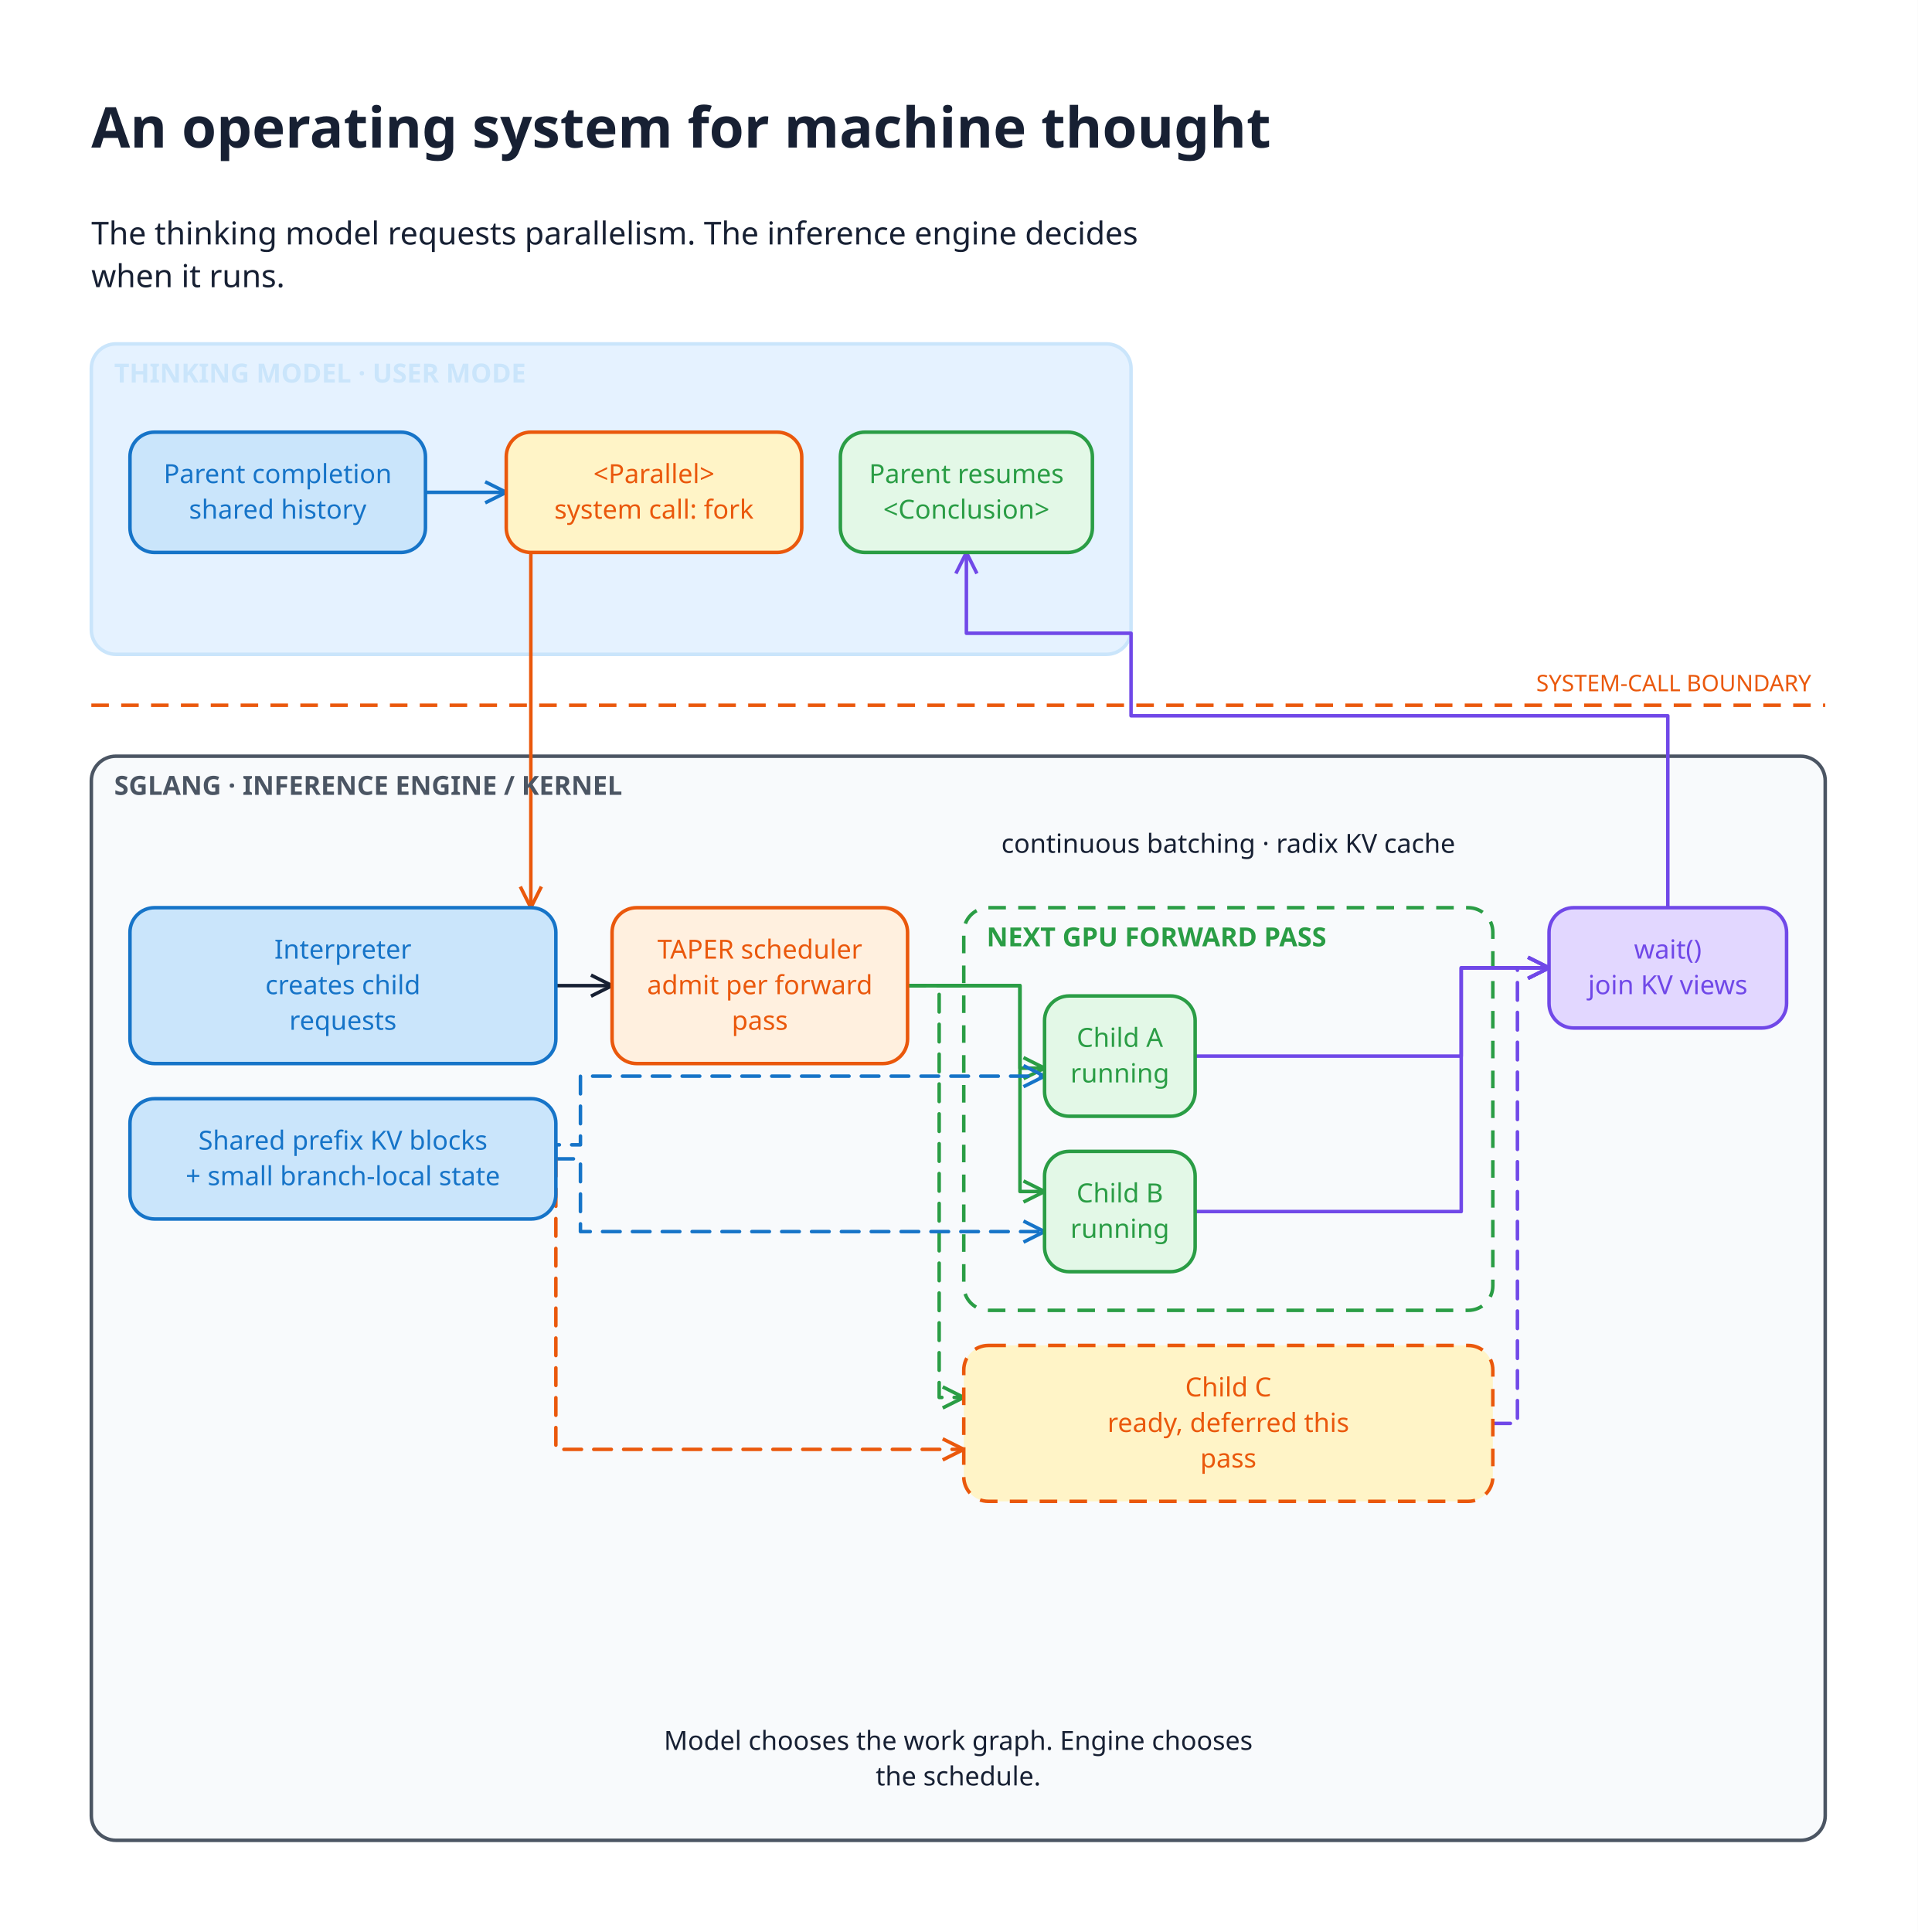
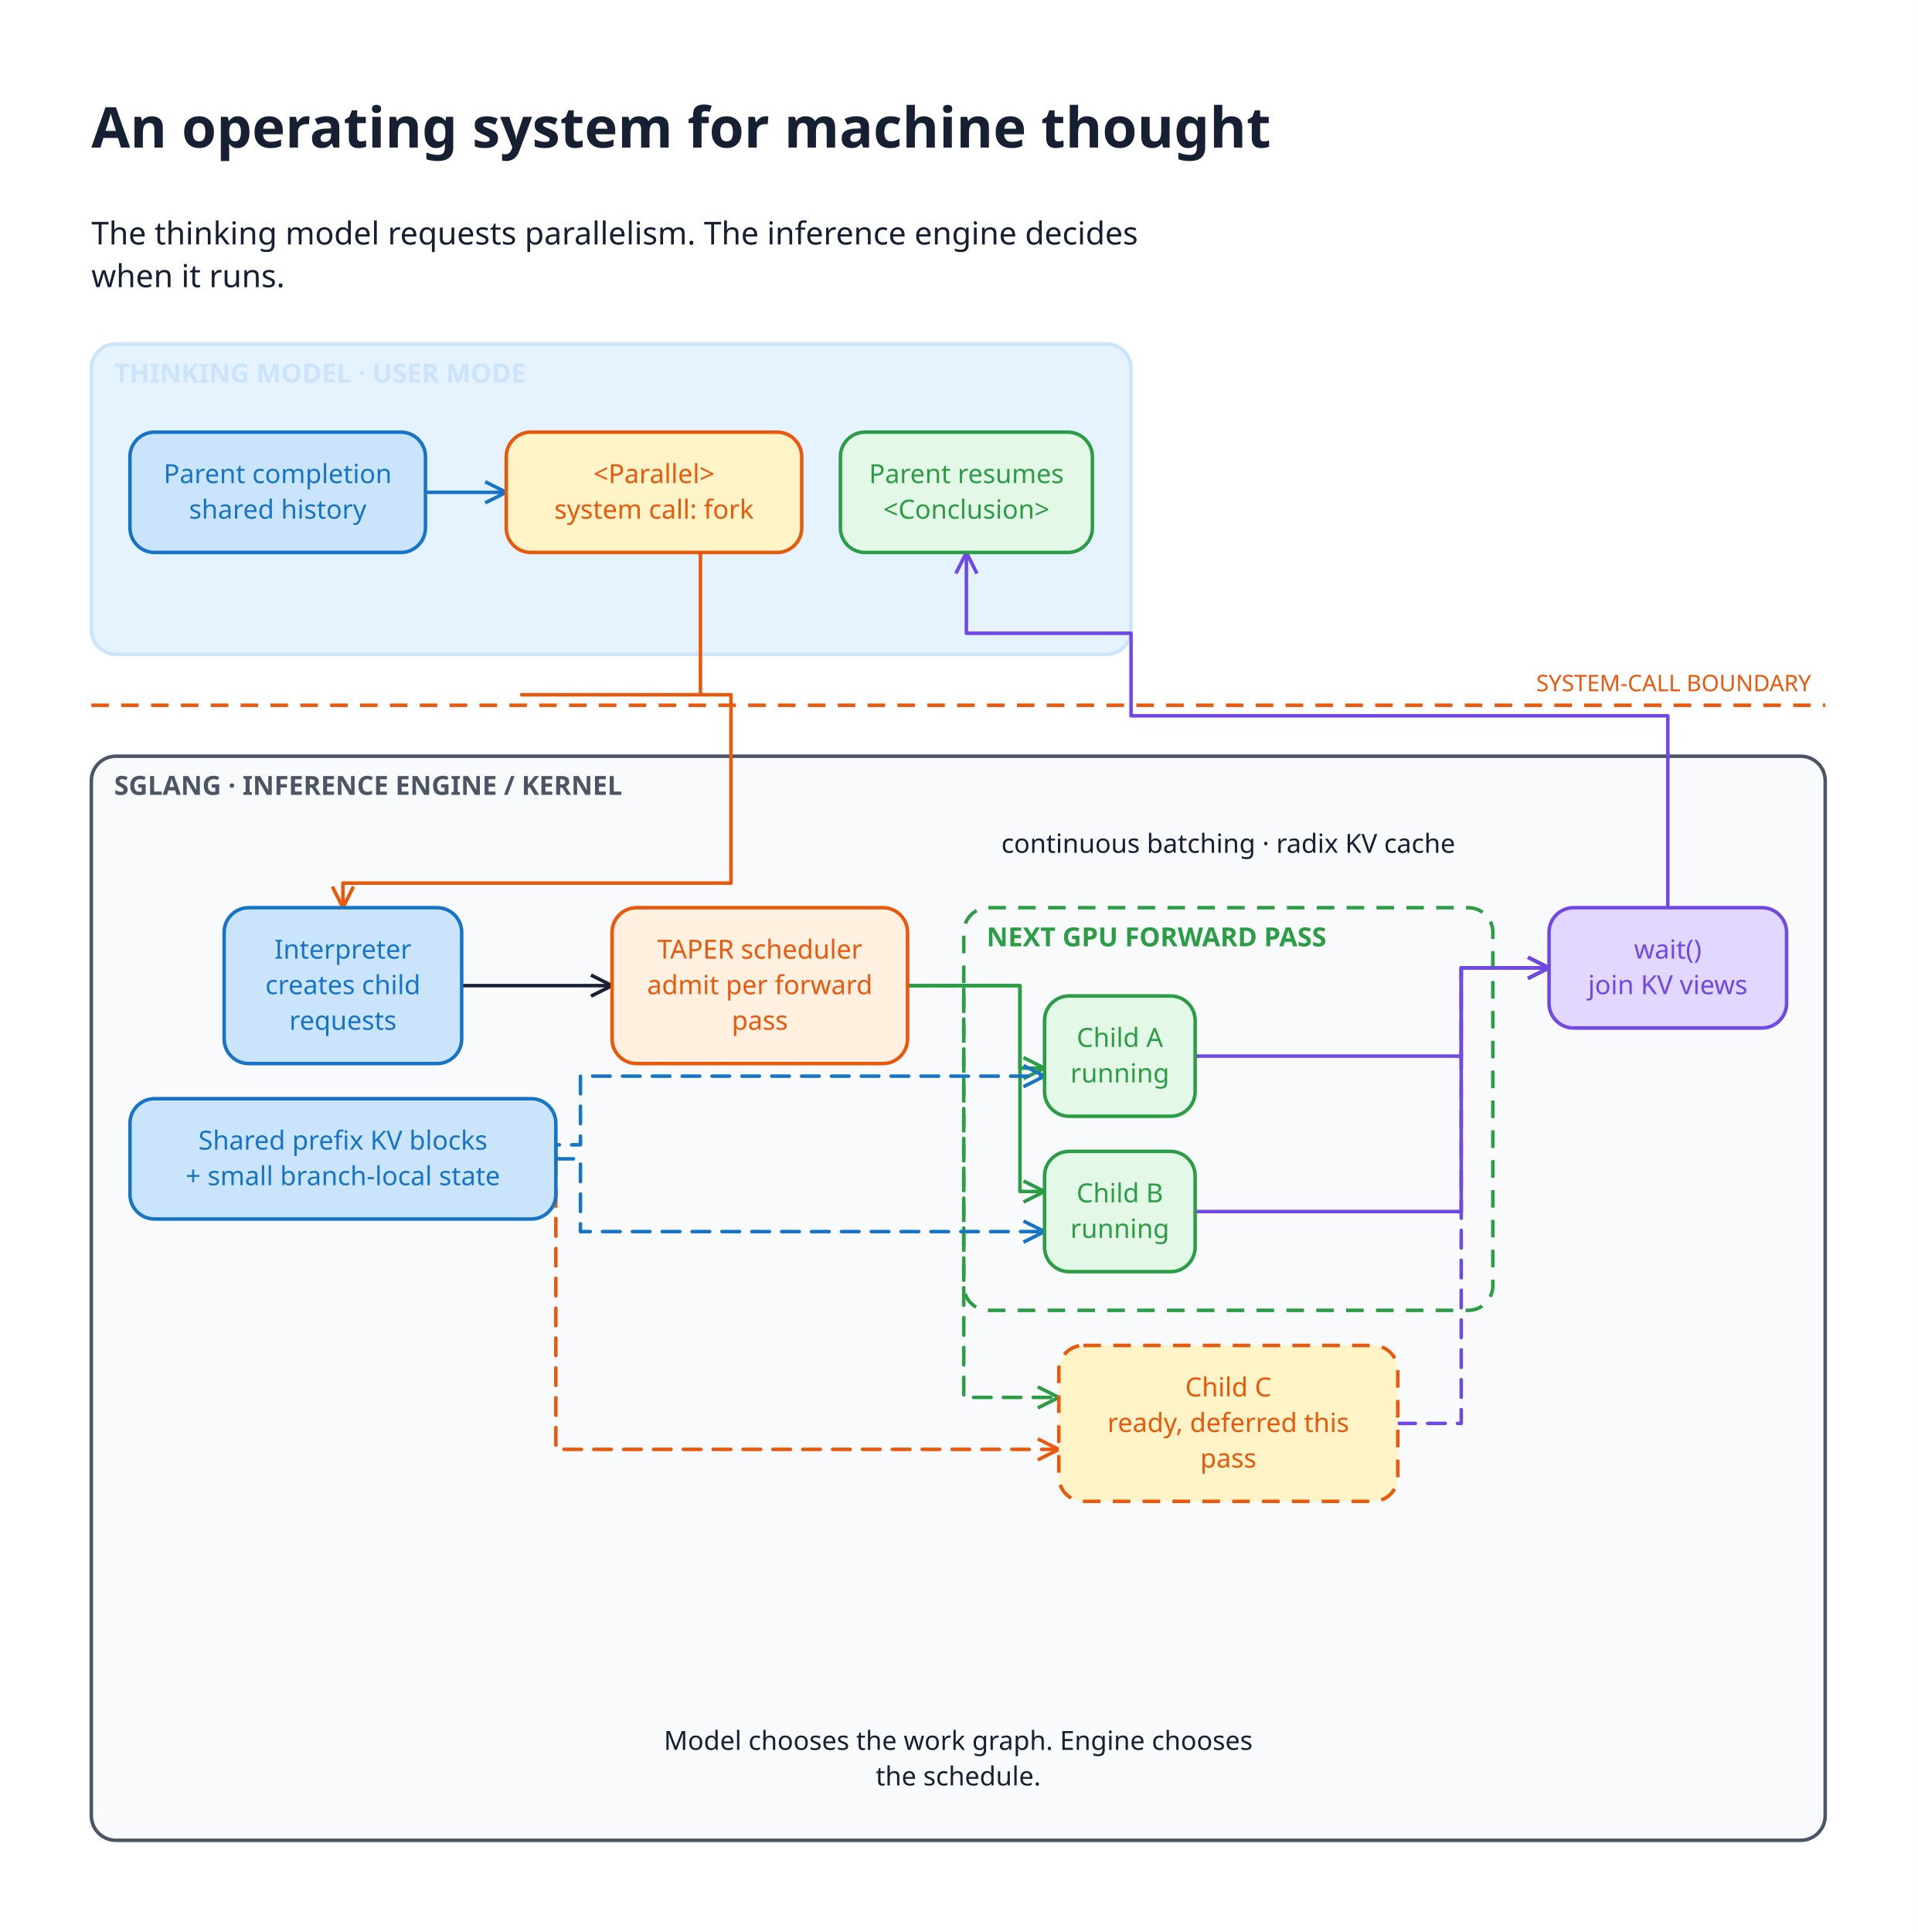
<svg xmlns="http://www.w3.org/2000/svg" width="1092" height="1100" viewBox="0 0 1092 1100" role="img" aria-label="machine-thought-os">
  <rect width="100%" height="100%" fill="#ffffff" />
  <g id="boundaries">
    <rect x="52" y="195.8" width="592" height="176.75" rx="14" fill="#e5f2ff" stroke="#cae5fb" stroke-width="2" />
    <rect x="52" y="430.55" width="987.25" height="617.25" rx="14" fill="#f8fafc" stroke="#4b5563" stroke-width="2" />
    <rect x="548.75" y="516.8" width="301.25" height="229.25" rx="14" fill="#f8fafc" stroke="#2a9d45" stroke-width="2" stroke-dasharray="10 7" />
  </g>
  <g id="corridor-dividers">
    <path d="M 52 401.55 L 1039.25 401.55" fill="none" stroke="#ea580c" stroke-width="2" stroke-dasharray="10 7" />
    <text x="1031.25" y="393.55" text-anchor="end" font-family="ui-rounded, sans-serif" font-size="13" fill="#ea580c">SYSTEM-CALL BOUNDARY</text>
  </g>
  <g id="lines">
    <g data-line="$line-1">
      <polyline points="242.25,280.3 288.25,280.3" fill="none" stroke="#1674c8" stroke-width="2" stroke-linejoin="round" stroke-linecap="round" />
      <path d="M 276.25 286.3 L 288.25 280.3 L 276.25 274.3" fill="none" stroke="#1674c8" stroke-width="2" stroke-linejoin="round" />
    </g>
    <g data-line="$line-2">
-       <polyline points="316.5,561.175 348.5,561.175" fill="none" stroke="#172033" stroke-width="2" stroke-linejoin="round" stroke-linecap="round" />
+       <polyline points="262.875,561.175 348.5,561.175" fill="none" stroke="#172033" stroke-width="2" stroke-linejoin="round" stroke-linecap="round" />
      <path d="M 336.5 567.175 L 348.5 561.175 L 336.5 555.175" fill="none" stroke="#172033" stroke-width="2" stroke-linejoin="round" />
    </g>
    <g data-line="schedule-child-a">
      <polyline points="516.75,561.175 548.75,561.175 580.75,561.175 580.75,608.15 594.75,608.15" fill="none" stroke="#2a9d45" stroke-width="2" stroke-linejoin="round" stroke-linecap="round" />
      <path d="M 582.75 614.15 L 594.75 608.15 L 582.75 602.15" fill="none" stroke="#2a9d45" stroke-width="2" stroke-linejoin="round" />
    </g>
    <g data-line="schedule-child-b">
      <polyline points="516.75,561.175 548.75,561.175 580.75,561.175 580.75,678.383 594.75,678.383" fill="none" stroke="#2a9d45" stroke-width="2" stroke-linejoin="round" stroke-linecap="round" />
      <path d="M 582.75 684.383 L 594.75 678.383 L 582.75 672.383" fill="none" stroke="#2a9d45" stroke-width="2" stroke-linejoin="round" />
    </g>
    <g data-line="schedule-child-c">
-       <polyline points="516.75,561.175 548.75,561.175 534.75,561.175 534.75,795.633 548.75,795.633" fill="none" stroke="#2a9d45" stroke-width="2" stroke-linejoin="round" stroke-linecap="round" stroke-dasharray="10 7" />
-       <path d="M 536.75 801.633 L 548.75 795.633 L 536.75 789.633" fill="none" stroke="#2a9d45" stroke-width="2" stroke-linejoin="round" />
+       <polyline points="516.75,561.175 548.75,561.175 548.75,795.633 602.875,795.633" fill="none" stroke="#2a9d45" stroke-width="2" stroke-linejoin="round" stroke-linecap="round" stroke-dasharray="10 7" />
+       <path d="M 590.875 801.633 L 602.875 795.633 L 590.875 789.633" fill="none" stroke="#2a9d45" stroke-width="2" stroke-linejoin="round" />
    </g>
    <g data-line="state-child-a">
      <polyline points="316.5,659.8 316.5,651.8 330.5,651.8 330.5,612.717 594.75,612.717" fill="none" stroke="#1674c8" stroke-width="2" stroke-linejoin="round" stroke-linecap="round" stroke-dasharray="10 7" />
      <path d="M 582.75 618.717 L 594.75 612.717 L 582.75 606.717" fill="none" stroke="#1674c8" stroke-width="2" stroke-linejoin="round" />
    </g>
    <g data-line="state-child-b">
      <polyline points="316.5,659.8 330.5,659.8 330.5,701.217 594.75,701.217" fill="none" stroke="#1674c8" stroke-width="2" stroke-linejoin="round" stroke-linecap="round" stroke-dasharray="10 7" />
      <path d="M 582.75 707.217 L 594.75 701.217 L 582.75 695.217" fill="none" stroke="#1674c8" stroke-width="2" stroke-linejoin="round" />
    </g>
    <g data-line="state-child-c">
-       <polyline points="316.5,659.8 316.5,667.8 316.5,825.217 548.75,825.217" fill="none" stroke="#ea580c" stroke-width="2" stroke-linejoin="round" stroke-linecap="round" stroke-dasharray="10 7" />
-       <path d="M 536.75 831.217 L 548.75 825.217 L 536.75 819.217" fill="none" stroke="#ea580c" stroke-width="2" stroke-linejoin="round" />
+       <polyline points="316.5,659.8 316.5,667.8 316.5,825.217 602.875,825.217" fill="none" stroke="#ea580c" stroke-width="2" stroke-linejoin="round" stroke-linecap="round" stroke-dasharray="10 7" />
+       <path d="M 590.875 831.217 L 602.875 825.217 L 590.875 819.217" fill="none" stroke="#ea580c" stroke-width="2" stroke-linejoin="round" />
    </g>
    <g data-line="join-child-a">
      <polyline points="680.5,601.3 832,601.3 832,551.05 882,551.05" fill="none" stroke="#7048e8" stroke-width="2" stroke-linejoin="round" stroke-linecap="round" />
      <path d="M 870 557.05 L 882 551.05 L 870 545.05" fill="none" stroke="#7048e8" stroke-width="2" stroke-linejoin="round" />
    </g>
    <g data-line="join-child-b">
      <polyline points="680.5,689.8 832,689.8 832,551.05 882,551.05" fill="none" stroke="#7048e8" stroke-width="2" stroke-linejoin="round" stroke-linecap="round" />
      <path d="M 870 557.05 L 882 551.05 L 870 545.05" fill="none" stroke="#7048e8" stroke-width="2" stroke-linejoin="round" />
    </g>
    <g data-line="join-child-c">
-       <polyline points="850,810.425 864,810.425 864,551.05 832,551.05 882,551.05" fill="none" stroke="#7048e8" stroke-width="2" stroke-linejoin="round" stroke-linecap="round" stroke-dasharray="10 7" />
+       <polyline points="795.875,810.425 832,810.425 832,551.05 882,551.05" fill="none" stroke="#7048e8" stroke-width="2" stroke-linejoin="round" stroke-linecap="round" stroke-dasharray="10 7" />
      <path d="M 870 557.05 L 882 551.05 L 870 545.05" fill="none" stroke="#7048e8" stroke-width="2" stroke-linejoin="round" />
    </g>
    <g data-line="fork-system-call">
-       <polyline points="302.25,314.55 302.25,516.8" fill="none" stroke="#ea580c" stroke-width="2" stroke-linejoin="round" stroke-linecap="round" />
-       <path d="M 296.25 504.8 L 302.25 516.8 L 308.25 504.8" fill="none" stroke="#ea580c" stroke-width="2" stroke-linejoin="round" />
+       <polyline points="398.814,314.55 398.814,395.55 297.032,395.55 416.2,395.55 416.2,502.8 195.25,502.8 195.25,516.8" fill="none" stroke="#ea580c" stroke-width="2" stroke-linejoin="round" stroke-linecap="round" />
+       <path d="M 189.25 504.8 L 195.25 516.8 L 201.25 504.8" fill="none" stroke="#ea580c" stroke-width="2" stroke-linejoin="round" />
    </g>
    <g data-line="resume-parent">
      <polyline points="949.625,516.8 949.625,407.55 644,407.55 644,360.55 550.25,360.55 550.25,314.55" fill="none" stroke="#7048e8" stroke-width="2" stroke-linejoin="round" stroke-linecap="round" />
      <path d="M 556.25 326.55 L 550.25 314.55 L 544.25 326.55" fill="none" stroke="#7048e8" stroke-width="2" stroke-linejoin="round" />
    </g>
  </g>
  <g id="objects">
    <rect x="74" y="246.05" width="168.25" height="68.5" rx="14" fill="#cae5fb" stroke="#1674c8" stroke-width="2" />
    <rect x="288.25" y="246.05" width="168.25" height="68.5" rx="14" fill="#fff4c7" stroke="#ea580c" stroke-width="2" />
    <rect x="478.5" y="246.05" width="143.5" height="68.5" rx="14" fill="#e3f8e7" stroke="#2a9d45" stroke-width="2" />
-     <rect x="74" y="516.8" width="242.5" height="88.75" rx="14" fill="#cae5fb" stroke="#1674c8" stroke-width="2" />
+     <rect x="127.625" y="516.8" width="135.25" height="88.75" rx="14" fill="#cae5fb" stroke="#1674c8" stroke-width="2" />
    <rect x="348.5" y="516.8" width="168.25" height="88.75" rx="14" fill="#fff0df" stroke="#ea580c" stroke-width="2" />
    <rect x="594.75" y="567.05" width="85.75" height="68.5" rx="14" fill="#e3f8e7" stroke="#2a9d45" stroke-width="2" />
    <rect x="594.75" y="655.55" width="85.75" height="68.5" rx="14" fill="#e3f8e7" stroke="#2a9d45" stroke-width="2" />
-     <rect x="548.75" y="766.05" width="301.25" height="88.75" rx="14" fill="#fff4c7" stroke="#ea580c" stroke-width="2" stroke-dasharray="10 7" />
+     <rect x="602.875" y="766.05" width="193" height="88.75" rx="14" fill="#fff4c7" stroke="#ea580c" stroke-width="2" stroke-dasharray="10 7" />
    <rect x="882" y="516.8" width="135.25" height="68.5" rx="14" fill="#e2d7ff" stroke="#7048e8" stroke-width="2" />
    <rect x="74" y="625.55" width="242.5" height="68.5" rx="14" fill="#cae5fb" stroke="#1674c8" stroke-width="2" />
  </g>
  <g id="ports" />
  <g id="text">
    <text x="52" y="84" text-anchor="start" fill="#172033" font-family="ui-rounded, 'Comic Sans MS', sans-serif" font-size="32" font-weight="700">An operating system for machine thought</text>
    <text x="52" y="139.2" text-anchor="start" fill="#172033" font-family="ui-rounded, 'Comic Sans MS', sans-serif" font-size="18" font-weight="450">The thinking model requests parallelism. The inference engine decides</text>
    <text x="52" y="163.5" text-anchor="start" fill="#172033" font-family="ui-rounded, 'Comic Sans MS', sans-serif" font-size="18" font-weight="450">when it runs.</text>
    <text x="65" y="217.8" text-anchor="start" fill="#cae5fb" font-family="ui-rounded, 'Comic Sans MS', sans-serif" font-size="15" font-weight="700">THINKING MODEL · USER MODE</text>
    <text x="158.125" y="275.05" text-anchor="middle" fill="#1674c8" font-family="ui-rounded, 'Comic Sans MS', sans-serif" font-size="15" font-weight="450">Parent completion</text>
    <text x="158.125" y="295.3" text-anchor="middle" fill="#1674c8" font-family="ui-rounded, 'Comic Sans MS', sans-serif" font-size="15" font-weight="450">shared history</text>
    <text x="372.375" y="275.05" text-anchor="middle" fill="#ea580c" font-family="ui-rounded, 'Comic Sans MS', sans-serif" font-size="15" font-weight="450">&lt;Parallel&gt;</text>
    <text x="372.375" y="295.3" text-anchor="middle" fill="#ea580c" font-family="ui-rounded, 'Comic Sans MS', sans-serif" font-size="15" font-weight="450">system call: fork</text>
    <text x="550.25" y="275.05" text-anchor="middle" fill="#2a9d45" font-family="ui-rounded, 'Comic Sans MS', sans-serif" font-size="15" font-weight="450">Parent resumes</text>
    <text x="550.25" y="295.3" text-anchor="middle" fill="#2a9d45" font-family="ui-rounded, 'Comic Sans MS', sans-serif" font-size="15" font-weight="450">&lt;Conclusion&gt;</text>
    <text x="65" y="452.55" text-anchor="start" fill="#4b5563" font-family="ui-rounded, 'Comic Sans MS', sans-serif" font-size="15" font-weight="700">SGLANG · INFERENCE ENGINE / KERNEL</text>
    <text x="195.25" y="545.8" text-anchor="middle" fill="#1674c8" font-family="ui-rounded, 'Comic Sans MS', sans-serif" font-size="15" font-weight="450">Interpreter</text>
    <text x="195.25" y="566.05" text-anchor="middle" fill="#1674c8" font-family="ui-rounded, 'Comic Sans MS', sans-serif" font-size="15" font-weight="450">creates child</text>
    <text x="195.25" y="586.3" text-anchor="middle" fill="#1674c8" font-family="ui-rounded, 'Comic Sans MS', sans-serif" font-size="15" font-weight="450">requests</text>
    <text x="432.625" y="545.8" text-anchor="middle" fill="#ea580c" font-family="ui-rounded, 'Comic Sans MS', sans-serif" font-size="15" font-weight="450">TAPER scheduler</text>
    <text x="432.625" y="566.05" text-anchor="middle" fill="#ea580c" font-family="ui-rounded, 'Comic Sans MS', sans-serif" font-size="15" font-weight="450">admit per forward</text>
    <text x="432.625" y="586.3" text-anchor="middle" fill="#ea580c" font-family="ui-rounded, 'Comic Sans MS', sans-serif" font-size="15" font-weight="450">pass</text>
    <text x="561.75" y="538.8" text-anchor="start" fill="#2a9d45" font-family="ui-rounded, 'Comic Sans MS', sans-serif" font-size="15" font-weight="700">NEXT GPU FORWARD PASS</text>
    <text x="637.625" y="596.05" text-anchor="middle" fill="#2a9d45" font-family="ui-rounded, 'Comic Sans MS', sans-serif" font-size="15" font-weight="450">Child A</text>
    <text x="637.625" y="616.3" text-anchor="middle" fill="#2a9d45" font-family="ui-rounded, 'Comic Sans MS', sans-serif" font-size="15" font-weight="450">running</text>
    <text x="637.625" y="684.55" text-anchor="middle" fill="#2a9d45" font-family="ui-rounded, 'Comic Sans MS', sans-serif" font-size="15" font-weight="450">Child B</text>
    <text x="637.625" y="704.8" text-anchor="middle" fill="#2a9d45" font-family="ui-rounded, 'Comic Sans MS', sans-serif" font-size="15" font-weight="450">running</text>
    <text x="699.375" y="795.05" text-anchor="middle" fill="#ea580c" font-family="ui-rounded, 'Comic Sans MS', sans-serif" font-size="15" font-weight="450">Child C</text>
    <text x="699.375" y="815.3" text-anchor="middle" fill="#ea580c" font-family="ui-rounded, 'Comic Sans MS', sans-serif" font-size="15" font-weight="450">ready, deferred this</text>
    <text x="699.375" y="835.55" text-anchor="middle" fill="#ea580c" font-family="ui-rounded, 'Comic Sans MS', sans-serif" font-size="15" font-weight="450">pass</text>
    <text x="949.625" y="545.8" text-anchor="middle" fill="#7048e8" font-family="ui-rounded, 'Comic Sans MS', sans-serif" font-size="15" font-weight="450">wait()</text>
    <text x="949.625" y="566.05" text-anchor="middle" fill="#7048e8" font-family="ui-rounded, 'Comic Sans MS', sans-serif" font-size="15" font-weight="450">join KV views</text>
    <text x="195.25" y="654.55" text-anchor="middle" fill="#1674c8" font-family="ui-rounded, 'Comic Sans MS', sans-serif" font-size="15" font-weight="450">Shared prefix KV blocks</text>
    <text x="195.25" y="674.8" text-anchor="middle" fill="#1674c8" font-family="ui-rounded, 'Comic Sans MS', sans-serif" font-size="15" font-weight="450">+ small branch-local state</text>
    <text x="699.375" y="485.55" text-anchor="middle" fill="#172033" font-family="ui-rounded, 'Comic Sans MS', sans-serif" font-size="15" font-weight="450">continuous batching · radix KV cache</text>
    <text x="545.625" y="996.3" text-anchor="middle" fill="#172033" font-family="ui-rounded, 'Comic Sans MS', sans-serif" font-size="15" font-weight="450">Model chooses the work graph. Engine chooses</text>
    <text x="545.625" y="1016.55" text-anchor="middle" fill="#172033" font-family="ui-rounded, 'Comic Sans MS', sans-serif" font-size="15" font-weight="450">the schedule.</text>
  </g>
</svg>
